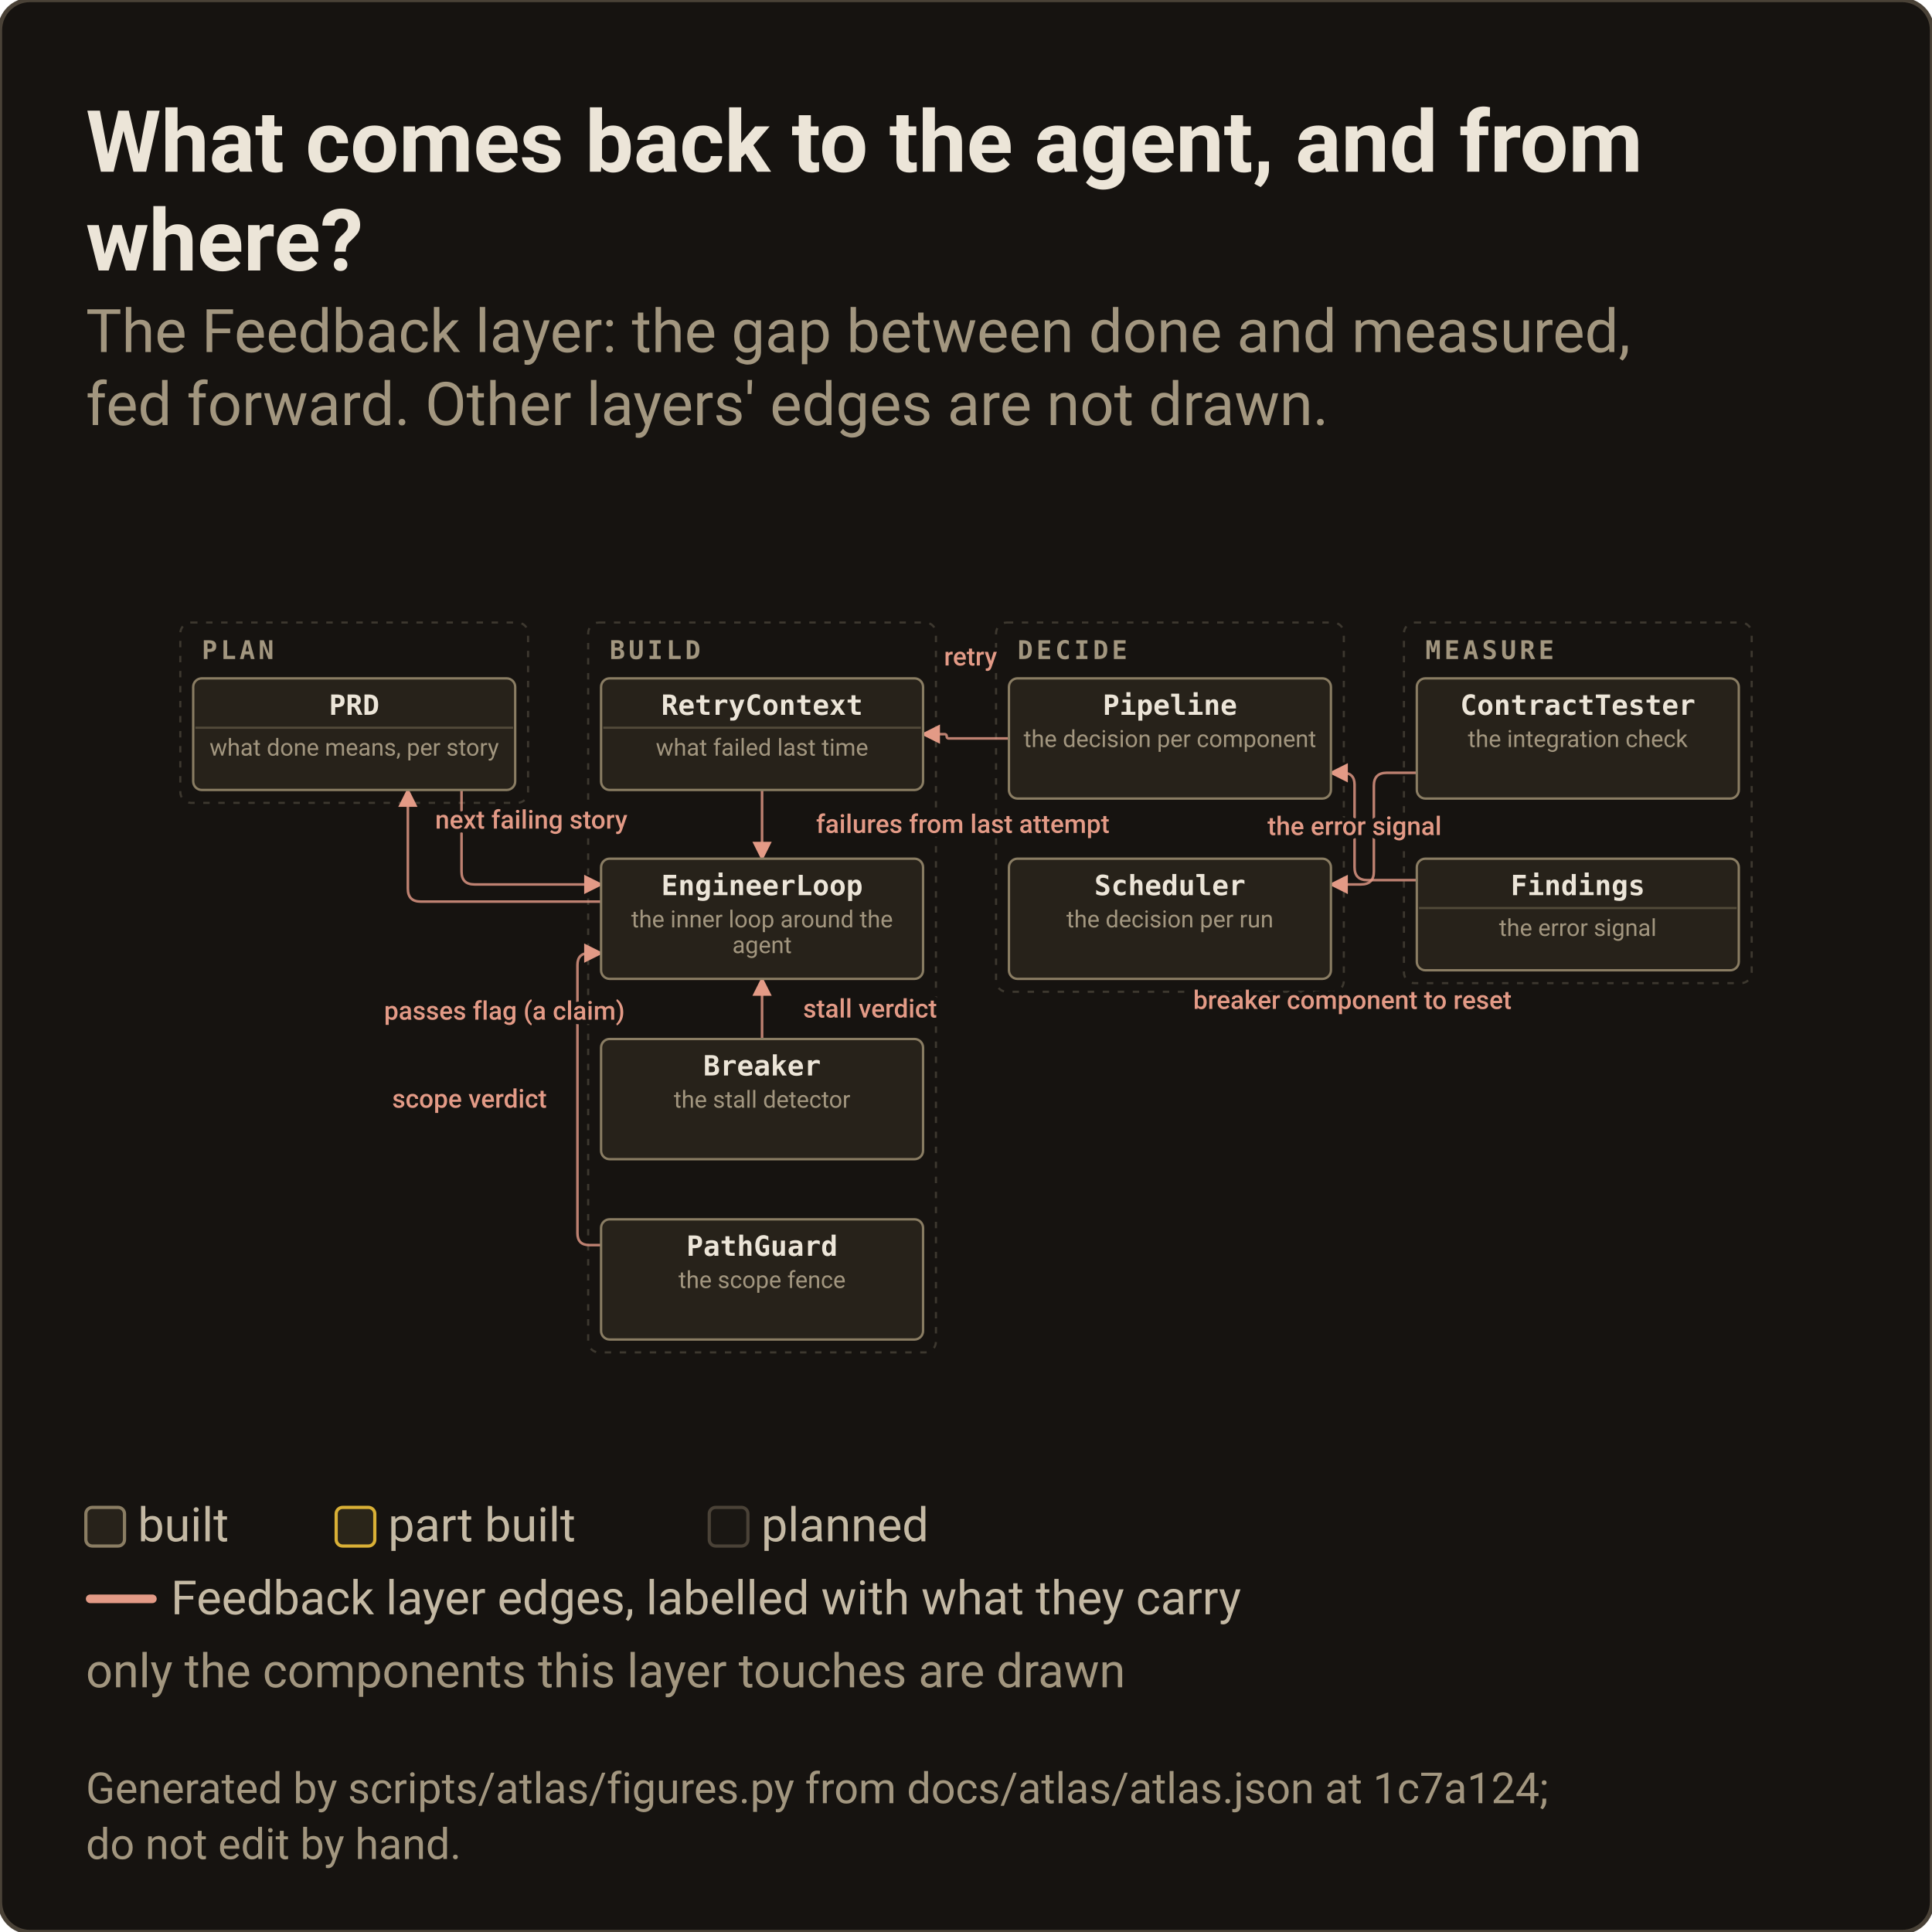
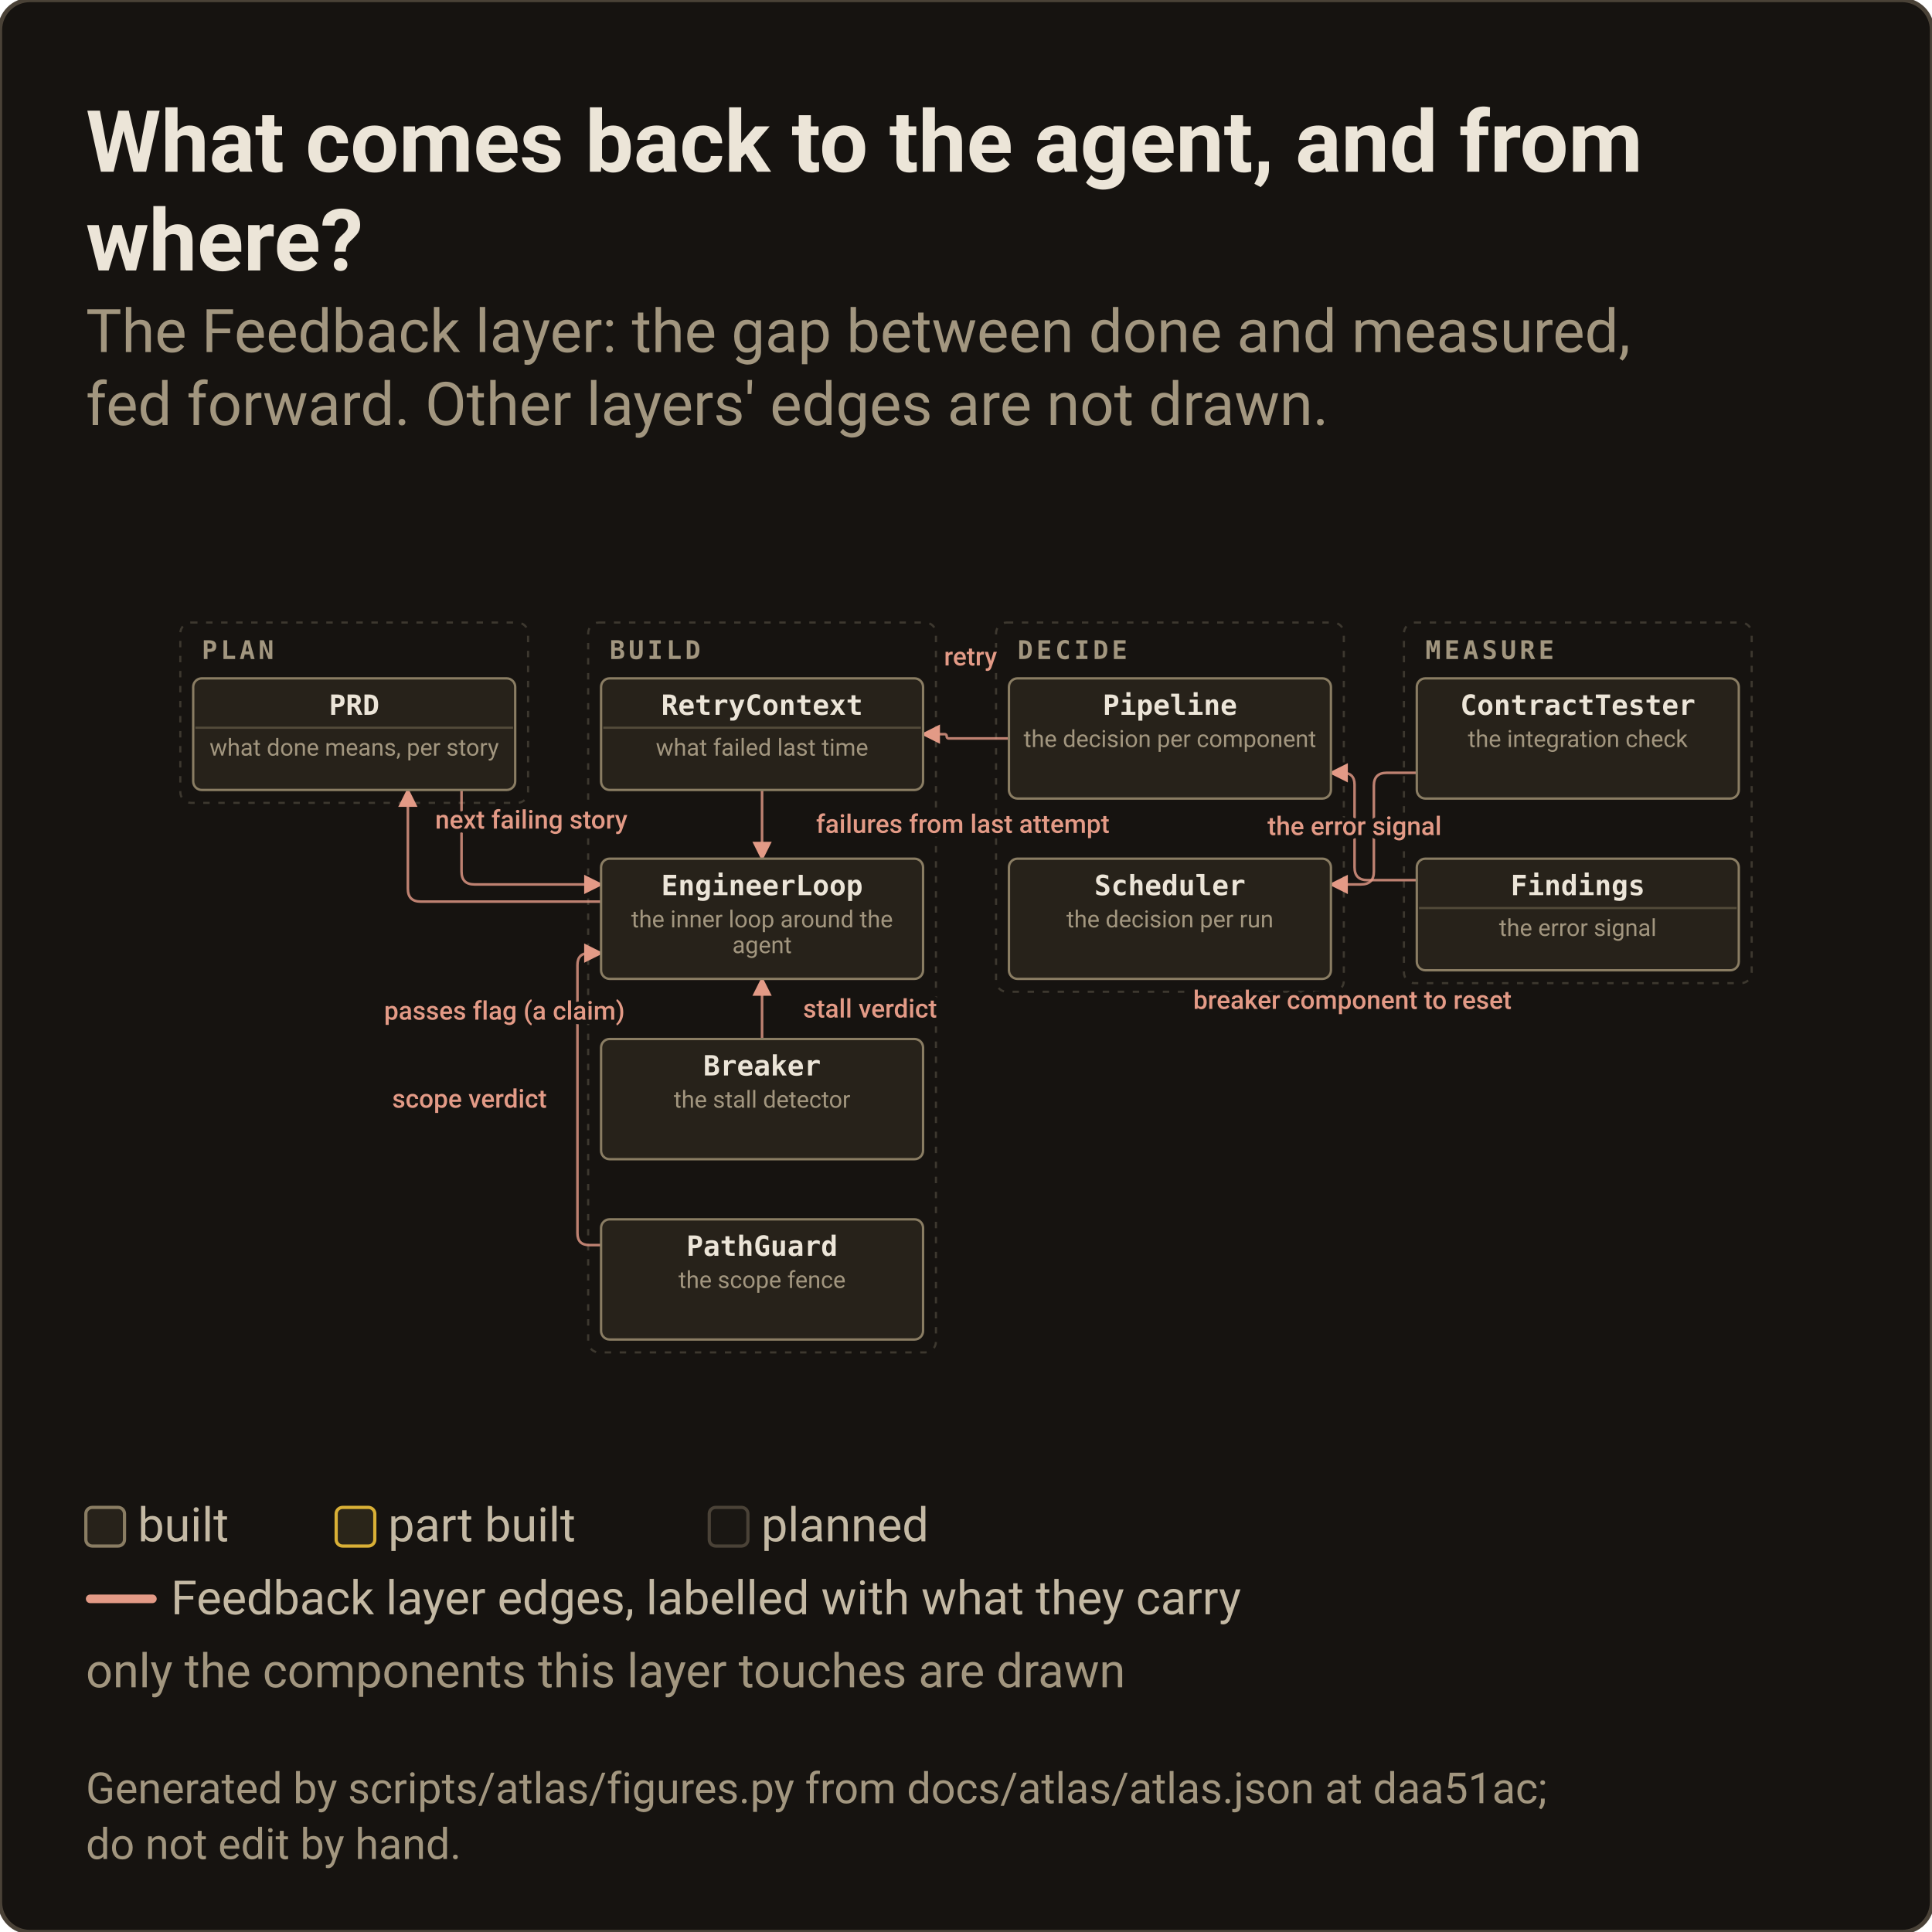
<svg xmlns="http://www.w3.org/2000/svg" width="900" height="900" viewBox="0 0 900 900" role="img" aria-label="Feedback layer of the kstrl system map">
  <rect x="0" y="0" width="900" height="900" rx="14" fill="#161310" stroke="#4A4237" stroke-width="2" />
  <text x="40.0" y="80.0" class="c0">What comes back to the agent, and from</text>
  <text x="40.0" y="126.0" class="c0">where?</text>
  <text x="40.0" y="164.0" class="c1">The Feedback layer: the gap between done and measured,</text>
  <text x="40.0" y="198.0" class="c1">fed forward. Other layers' edges are not drawn.</text>
  <svg id="map" x="76.0" y="216.0" width="748" height="464" viewBox="0 0 748 464" overflow="visible">
    <defs>
      <marker id="map-m-work" viewBox="0 0 8 8" refX="7" refY="4" markerUnits="userSpaceOnUse" markerWidth="9" markerHeight="9" orient="auto-start-reverse">
        <path d="M0,0 L8,4 L0,8 z" fill="#D9CDB2" />
      </marker>
      <marker id="map-m-measure" viewBox="0 0 8 8" refX="7" refY="4" markerUnits="userSpaceOnUse" markerWidth="9" markerHeight="9" orient="auto-start-reverse">
        <path d="M0,0 L8,4 L0,8 z" fill="#82A7BA" />
      </marker>
      <marker id="map-m-feedback" viewBox="0 0 8 8" refX="7" refY="4" markerUnits="userSpaceOnUse" markerWidth="9" markerHeight="9" orient="auto-start-reverse">
        <path d="M0,0 L8,4 L0,8 z" fill="#E39A86" />
      </marker>
      <marker id="map-m-operator" viewBox="0 0 8 8" refX="7" refY="4" markerUnits="userSpaceOnUse" markerWidth="9" markerHeight="9" orient="auto-start-reverse">
        <path d="M0,0 L8,4 L0,8 z" fill="#DD9BBD" />
      </marker>
      <marker id="map-m-trust" viewBox="0 0 8 8" refX="7" refY="4" markerUnits="userSpaceOnUse" markerWidth="9" markerHeight="9" orient="auto-start-reverse">
        <path d="M0,0 L8,4 L0,8 z" fill="#B48EC9" />
      </marker>
      <marker id="map-m-learn" viewBox="0 0 8 8" refX="7" refY="4" markerUnits="userSpaceOnUse" markerWidth="9" markerHeight="9" orient="auto-start-reverse">
        <path d="M0,0 L8,4 L0,8 z" fill="#86C9A9" />
      </marker>
      <marker id="map-m-record" viewBox="0 0 8 8" refX="7" refY="4" markerUnits="userSpaceOnUse" markerWidth="9" markerHeight="9" orient="auto-start-reverse">
        <path d="M0,0 L8,4 L0,8 z" fill="#B7C27C" />
      </marker>
      <marker id="map-m-change" viewBox="0 0 8 8" refX="7" refY="4" markerUnits="userSpaceOnUse" markerWidth="9" markerHeight="9" orient="auto-start-reverse">
        <path d="M0,0 L8,4 L0,8 z" fill="#E26D5A" />
      </marker>
      <marker id="map-m-reach" viewBox="0 0 8 8" refX="7" refY="4" markerUnits="userSpaceOnUse" markerWidth="9" markerHeight="9" orient="auto-start-reverse">
        <path d="M0,0 L8,4 L0,8 z" fill="#E5A84F" />
      </marker>
    </defs>
    <style>#map .node.quiet{opacity:.42}#map .node.planned{opacity:.5}#map .node.planned.quiet{opacity:.3}#map .node.meas .node__box{stroke:#82A7BA;stroke-width:2.2}#map .node.acts .node__box{stroke:#E5A84F;stroke-width:2.4}#map .node__ring{display:none;fill:none;stroke:#82A7BA;stroke-width:1.6}#map .node.meas .node__ring{display:inline}#map .flow.planned{opacity:.35}#map .flowlbl.planned{opacity:.5}#map .flow.off,#map .flowlbl.off{display:none}#map .flow.hot{opacity:1;stroke-opacity:1;stroke-width:2.6}#map .flowlbl.hot{opacity:1}</style>
    <rect x="8.0" y="74.0" width="162.0" height="84.0" rx="5" fill="none" stroke="#A2967F" stroke-opacity=".28" stroke-width="1" stroke-dasharray="3 4" />
    <text x="18.0" y="91.0" class="t1">PLAN</text>
    <rect x="198.0" y="74.0" width="162.0" height="340.0" rx="5" fill="none" stroke="#A2967F" stroke-opacity=".28" stroke-width="1" stroke-dasharray="3 4" />
    <text x="208.0" y="91.0" class="t1">BUILD</text>
    <rect x="388.0" y="74.0" width="162.0" height="172.0" rx="5" fill="none" stroke="#A2967F" stroke-opacity=".28" stroke-width="1" stroke-dasharray="3 4" />
    <text x="398.0" y="91.0" class="t1">DECIDE</text>
    <rect x="578.0" y="74.0" width="162.0" height="168.0" rx="5" fill="none" stroke="#A2967F" stroke-opacity=".28" stroke-width="1" stroke-dasharray="3 4" />
    <text x="588.0" y="91.0" class="t1">MEASURE</text>
    <g data-layer="flow">
      <path id="map-f15" class="flow build" data-edge="15" data-from="RetryContext" data-to="EngineerLoop" data-art="failures from last attempt" data-kind="build" data-layer="feedback" d="M 279.0 152.0 L 279.0 184.0" fill="none" stroke="#E39A86" stroke-opacity="0.82" stroke-width="1.2" stroke-linecap="round" marker-end="url(#map-m-feedback)" />
      <path id="map-f19" class="flow build" data-edge="19" data-from="PRD" data-to="EngineerLoop" data-art="next failing story" data-kind="build" data-layer="feedback" d="M 139.0 152.0 L 139.0 190.0 Q 139.0 196.0 145.0 196.0 L 204.0 196.0" fill="none" stroke="#E39A86" stroke-opacity="0.82" stroke-width="1.2" stroke-linecap="round" marker-end="url(#map-m-feedback)" />
      <path id="map-f20" class="flow build" data-edge="20" data-from="EngineerLoop" data-to="PRD" data-art="passes flag (a claim)" data-kind="build" data-layer="feedback" d="M 204.0 204.0 L 120.0 204.0 Q 114.0 204.0 114.0 198.0 L 114.0 152.0" fill="none" stroke="#E39A86" stroke-opacity="0.82" stroke-width="1.2" stroke-linecap="round" marker-end="url(#map-m-feedback)" />
      <path id="map-f21" class="flow build" data-edge="21" data-from="Breaker" data-to="EngineerLoop" data-art="stall verdict" data-kind="build" data-layer="feedback" d="M 279.0 268.0 L 279.0 240.0" fill="none" stroke="#E39A86" stroke-opacity="0.82" stroke-width="1.2" stroke-linecap="round" marker-end="url(#map-m-feedback)" />
      <path id="map-f22" class="flow build" data-edge="22" data-from="PathGuard" data-to="EngineerLoop" data-art="scope verdict" data-kind="build" data-layer="feedback" d="M 204.0 364.0 L 198.5 364.0 Q 193.0 364.0 193.0 358.5 L 193.0 233.5 Q 193.0 228.0 198.5 228.0 L 204.0 228.0" fill="none" stroke="#E39A86" stroke-opacity="0.82" stroke-width="1.2" stroke-linecap="round" marker-end="url(#map-m-feedback)" />
      <path id="map-f35" class="flow decide" data-edge="35" data-from="Findings" data-to="Pipeline" data-art="the error signal" data-kind="decide" data-layer="feedback" d="M 584.0 194.0 L 561.0 194.0 Q 555.0 194.0 555.0 188.0 L 555.0 149.5 Q 555.0 144.0 549.5 144.0 L 544.0 144.0" fill="none" stroke="#E39A86" stroke-opacity="0.82" stroke-width="1.2" stroke-linecap="round" marker-end="url(#map-m-feedback)" />
      <path id="map-f36" class="flow decide" data-edge="36" data-from="Pipeline" data-to="RetryContext" data-art="retry" data-kind="decide" data-layer="feedback" d="M 394.0 128.0 L 366.0 128.0 Q 365.0 128.0 365.0 127.0 L 365.0 127.0 Q 365.0 126.0 364.0 126.0 L 354.0 126.0" fill="none" stroke="#E39A86" stroke-opacity="0.82" stroke-width="1.2" stroke-linecap="round" marker-end="url(#map-m-feedback)" />
      <path id="map-f42" class="flow decide" data-edge="42" data-from="ContractTester" data-to="Scheduler" data-art="breaker component to reset" data-kind="decide" data-layer="feedback" d="M 584.0 144.0 L 570.0 144.0 Q 564.0 144.0 564.0 150.0 L 564.0 190.0 Q 564.0 196.0 558.0 196.0 L 544.0 196.0" fill="none" stroke="#E39A86" stroke-opacity="0.82" stroke-width="1.2" stroke-linecap="round" marker-end="url(#map-m-feedback)" />
    </g>
    <g class="node built" data-id="PRD" data-kind="store" data-state="built" data-region="plan" role="button" tabindex="0" aria-label="PRD, what done means, per story, built">
      <rect class="node__box" x="14.0" y="100.0" width="150.0" height="52.0" rx="4.0" fill="#27221A" stroke="#8A7D63" stroke-width="1.1" />
      <rect class="node__ring" x="17.0" y="103.0" width="144.0" height="46.0" rx="3.0" />
      <text x="89.0" y="117.0" class="t2">PRD</text>
      <line x1="15.0" y1="123.0" x2="163.0" y2="123.0" stroke="#8A7D63" stroke-opacity=".45" stroke-width="1" />
      <g data-layer="job">
        <text x="89.0" y="136.0" class="t3">what done means, per story</text>
      </g>
    </g>
    <g class="node built" data-id="RetryContext" data-kind="store" data-state="built" data-region="build" role="button" tabindex="0" aria-label="RetryContext, what failed last time, built">
      <rect class="node__box" x="204.0" y="100.0" width="150.0" height="52.0" rx="4.0" fill="#27221A" stroke="#8A7D63" stroke-width="1.1" />
      <rect class="node__ring" x="207.0" y="103.0" width="144.0" height="46.0" rx="3.0" />
      <text x="279.0" y="117.0" class="t2">RetryContext</text>
      <line x1="205.0" y1="123.0" x2="353.0" y2="123.0" stroke="#8A7D63" stroke-opacity=".45" stroke-width="1" />
      <g data-layer="job">
        <text x="279.0" y="136.0" class="t3">what failed last time</text>
      </g>
    </g>
    <g class="node built" data-id="EngineerLoop" data-kind="component" data-state="built" data-region="build" role="button" tabindex="0" aria-label="EngineerLoop, the inner loop around the agent, built">
      <rect class="node__box" x="204.0" y="184.0" width="150.0" height="56.0" rx="4.0" fill="#27221A" stroke="#8A7D63" stroke-width="1.1" />
      <rect class="node__ring" x="207.0" y="187.0" width="144.0" height="50.0" rx="3.0" />
      <text x="279.0" y="201.0" class="t2">EngineerLoop</text>
      <g data-layer="job">
        <text x="279.0" y="216.0" class="t3">the inner loop around the</text>
        <text x="279.0" y="228.0" class="t3">agent</text>
      </g>
    </g>
    <g class="node built" data-id="Breaker" data-kind="component" data-state="built" data-region="build" role="button" tabindex="0" aria-label="Breaker, the stall detector, built">
      <rect class="node__box" x="204.0" y="268.0" width="150.0" height="56.0" rx="4.0" fill="#27221A" stroke="#8A7D63" stroke-width="1.1" />
      <rect class="node__ring" x="207.0" y="271.0" width="144.0" height="50.0" rx="3.0" />
      <text x="279.0" y="285.0" class="t2">Breaker</text>
      <g data-layer="job">
        <text x="279.0" y="300.0" class="t3">the stall detector</text>
      </g>
    </g>
    <g class="node built" data-id="PathGuard" data-kind="component" data-state="built" data-region="build" role="button" tabindex="0" aria-label="PathGuard, the scope fence, built">
      <rect class="node__box" x="204.0" y="352.0" width="150.0" height="56.0" rx="4.0" fill="#27221A" stroke="#8A7D63" stroke-width="1.1" />
      <rect class="node__ring" x="207.0" y="355.0" width="144.0" height="50.0" rx="3.0" />
      <text x="279.0" y="369.0" class="t2">PathGuard</text>
      <g data-layer="job">
        <text x="279.0" y="384.0" class="t3">the scope fence</text>
      </g>
    </g>
    <g class="node built" data-id="ContractTester" data-kind="component" data-state="built" data-region="measure" role="button" tabindex="0" aria-label="ContractTester, the integration check, built">
      <rect class="node__box" x="584.0" y="100.0" width="150.0" height="56.0" rx="4.0" fill="#27221A" stroke="#8A7D63" stroke-width="1.1" />
      <rect class="node__ring" x="587.0" y="103.0" width="144.0" height="50.0" rx="3.0" />
      <text x="659.0" y="117.0" class="t2">ContractTester</text>
      <g data-layer="job">
        <text x="659.0" y="132.0" class="t3">the integration check</text>
      </g>
    </g>
    <g class="node built" data-id="Findings" data-kind="store" data-state="built" data-region="measure" role="button" tabindex="0" aria-label="Findings, the error signal, built">
      <rect class="node__box" x="584.0" y="184.0" width="150.0" height="52.0" rx="4.0" fill="#27221A" stroke="#8A7D63" stroke-width="1.1" />
      <rect class="node__ring" x="587.0" y="187.0" width="144.0" height="46.0" rx="3.0" />
      <text x="659.0" y="201.0" class="t2">Findings</text>
      <line x1="585.0" y1="207.0" x2="733.0" y2="207.0" stroke="#8A7D63" stroke-opacity=".45" stroke-width="1" />
      <g data-layer="job">
        <text x="659.0" y="220.0" class="t3">the error signal</text>
      </g>
    </g>
    <g class="node built" data-id="Pipeline" data-kind="component" data-state="built" data-region="decide" role="button" tabindex="0" aria-label="Pipeline, the decision per component, built">
      <rect class="node__box" x="394.0" y="100.0" width="150.0" height="56.0" rx="4.0" fill="#27221A" stroke="#8A7D63" stroke-width="1.1" />
      <rect class="node__ring" x="397.0" y="103.0" width="144.0" height="50.0" rx="3.0" />
      <text x="469.0" y="117.0" class="t2">Pipeline</text>
      <g data-layer="job">
        <text x="469.0" y="132.0" class="t3">the decision per component</text>
      </g>
    </g>
    <g class="node built" data-id="Scheduler" data-kind="component" data-state="built" data-region="decide" role="button" tabindex="0" aria-label="Scheduler, the decision per run, built">
      <rect class="node__box" x="394.0" y="184.0" width="150.0" height="56.0" rx="4.0" fill="#27221A" stroke="#8A7D63" stroke-width="1.1" />
      <rect class="node__ring" x="397.0" y="187.0" width="144.0" height="50.0" rx="3.0" />
      <text x="469.0" y="201.0" class="t2">Scheduler</text>
      <g data-layer="job">
        <text x="469.0" y="216.0" class="t3">the decision per run</text>
      </g>
    </g>
    <g data-layer="flow">
      <g class="flowlbl build" data-edge="15" data-from="RetryContext" data-to="EngineerLoop" data-layer="feedback">
        <text x="372.5" y="172.0" class="t0">failures from last attempt</text>
      </g>
      <g class="flowlbl build" data-edge="19" data-from="PRD" data-to="EngineerLoop" data-layer="feedback">
        <text x="171.5" y="170.0" class="t0">next failing story</text>
      </g>
      <g class="flowlbl build" data-edge="20" data-from="EngineerLoop" data-to="PRD" data-layer="feedback">
        <text x="159.0" y="259.0" class="t0">passes flag (a claim)</text>
      </g>
      <g class="flowlbl build" data-edge="21" data-from="Breaker" data-to="EngineerLoop" data-layer="feedback">
        <text x="329.3" y="258.0" class="t0">stall verdict</text>
      </g>
      <g class="flowlbl build" data-edge="22" data-from="PathGuard" data-to="EngineerLoop" data-layer="feedback">
        <text x="142.7" y="300.0" class="t0">scope verdict</text>
      </g>
      <g class="flowlbl decide" data-edge="35" data-from="Findings" data-to="Pipeline" data-layer="feedback">
        <text x="555.0" y="173.0" class="t0">the error signal</text>
      </g>
      <g class="flowlbl decide" data-edge="36" data-from="Pipeline" data-to="RetryContext" data-layer="feedback">
        <text x="376.1" y="94.0" class="t0">retry</text>
      </g>
      <g class="flowlbl decide" data-edge="42" data-from="ContractTester" data-to="Scheduler" data-layer="feedback">
        <text x="554.0" y="254.0" class="t0">breaker component to reset</text>
      </g>
    </g>
    <style>#map .t0{font-family:ui-sans-serif,system-ui,-apple-system,"SF Pro Text","Segoe UI",Roboto,"Helvetica Neue",Arial,sans-serif;font-size:12.0px;font-weight:500;fill:#E39A86;text-anchor:middle;paint-order:stroke;stroke:#161310;stroke-width:4;stroke-linejoin:round}#map .t1{font-family:ui-monospace,"SF Mono",SFMono-Regular,"JetBrains Mono",Menlo,Consolas,monospace;font-size:12.0px;font-weight:600;fill:#A2967F;text-anchor:start;letter-spacing:.13em}#map .t2{font-family:ui-monospace,"SF Mono",SFMono-Regular,"JetBrains Mono",Menlo,Consolas,monospace;font-size:13.0px;font-weight:600;fill:#ECE5D8;text-anchor:middle}#map .t3{font-family:ui-sans-serif,system-ui,-apple-system,"SF Pro Text","Segoe UI",Roboto,"Helvetica Neue",Arial,sans-serif;font-size:11.0px;font-weight:400;fill:#A2967F;text-anchor:middle}</style>
  </svg>
  <rect x="40.0" y="702.2" width="18" height="18" rx="3" fill="#27221A" stroke="#8A7D63" stroke-width="1.5" />
  <text x="64.2" y="718.0" class="c2">built</text>
  <rect x="156.6" y="702.2" width="18" height="18" rx="3" fill="#2A2519" stroke="#D9B036" stroke-width="1.5" />
  <text x="180.8" y="718.0" class="c2">part built</text>
  <rect x="330.4" y="702.2" width="18" height="18" rx="3" fill="#1A1713" stroke="#4A4237" stroke-width="1.5" />
  <text x="354.6" y="718.0" class="c2">planned</text>
  <rect x="40.0" y="742.8" width="33" height="4" rx="2" fill="#E39A86" />
  <text x="79.6" y="752.0" class="c2">Feedback layer edges, labelled with what they carry</text>
  <text x="40.0" y="786.0" class="c3">only the components this layer touches are drawn</text>
-   <text x="40.0" y="840.0" class="c4">Generated by scripts/atlas/figures.py from docs/atlas/atlas.json at 1c7a124;</text>
+   <text x="40.0" y="840.0" class="c4">Generated by scripts/atlas/figures.py from docs/atlas/atlas.json at daa51ac;</text>
  <text x="40.0" y="866.0" class="c4">do not edit by hand.</text>
  <style>.c0{font-family:ui-sans-serif,system-ui,-apple-system,"SF Pro Text","Segoe UI",Roboto,"Helvetica Neue",Arial,sans-serif;font-size:40.0px;font-weight:600;fill:#ECE5D8;text-anchor:start}.c1{font-family:ui-sans-serif,system-ui,-apple-system,"SF Pro Text","Segoe UI",Roboto,"Helvetica Neue",Arial,sans-serif;font-size:28.0px;font-weight:400;fill:#A2967F;text-anchor:start}.c2{font-family:ui-sans-serif,system-ui,-apple-system,"SF Pro Text","Segoe UI",Roboto,"Helvetica Neue",Arial,sans-serif;font-size:22.0px;font-weight:400;fill:#C4B9A4;text-anchor:start}.c3{font-family:ui-sans-serif,system-ui,-apple-system,"SF Pro Text","Segoe UI",Roboto,"Helvetica Neue",Arial,sans-serif;font-size:22.0px;font-weight:400;fill:#A2967F;text-anchor:start}.c4{font-family:ui-sans-serif,system-ui,-apple-system,"SF Pro Text","Segoe UI",Roboto,"Helvetica Neue",Arial,sans-serif;font-size:20.0px;font-weight:400;fill:#A2967F;text-anchor:start}</style>
</svg>
